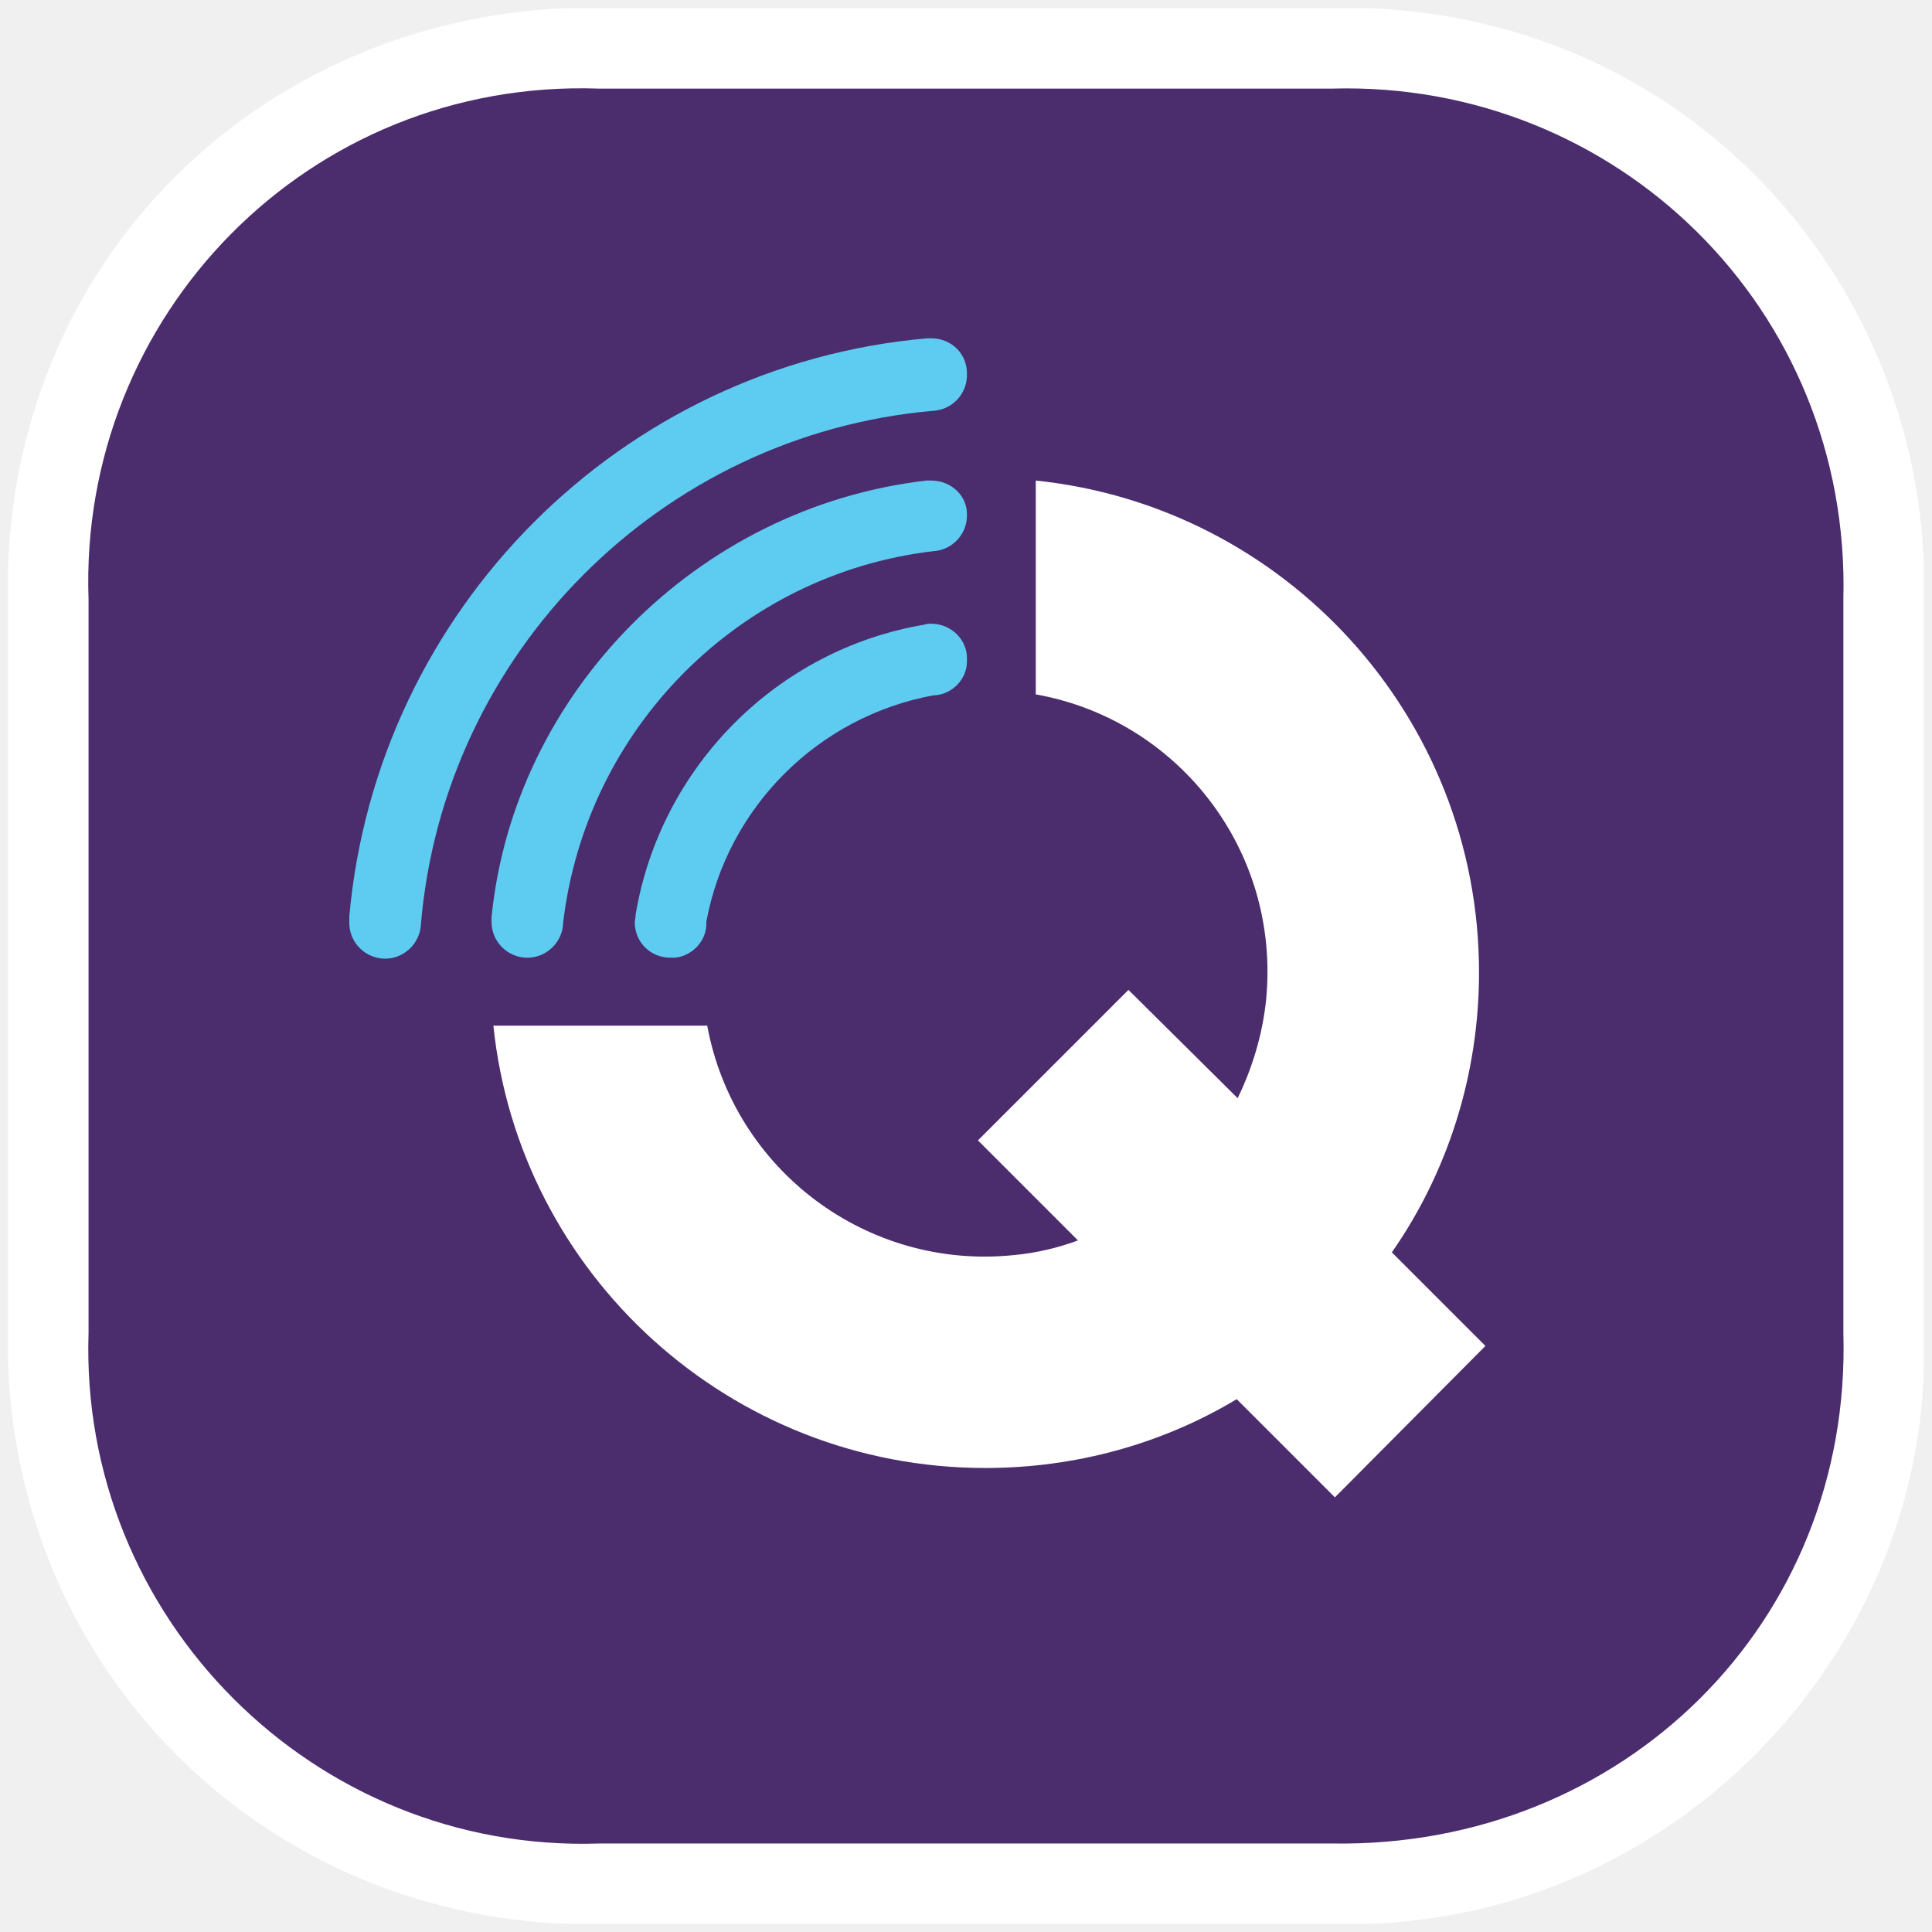
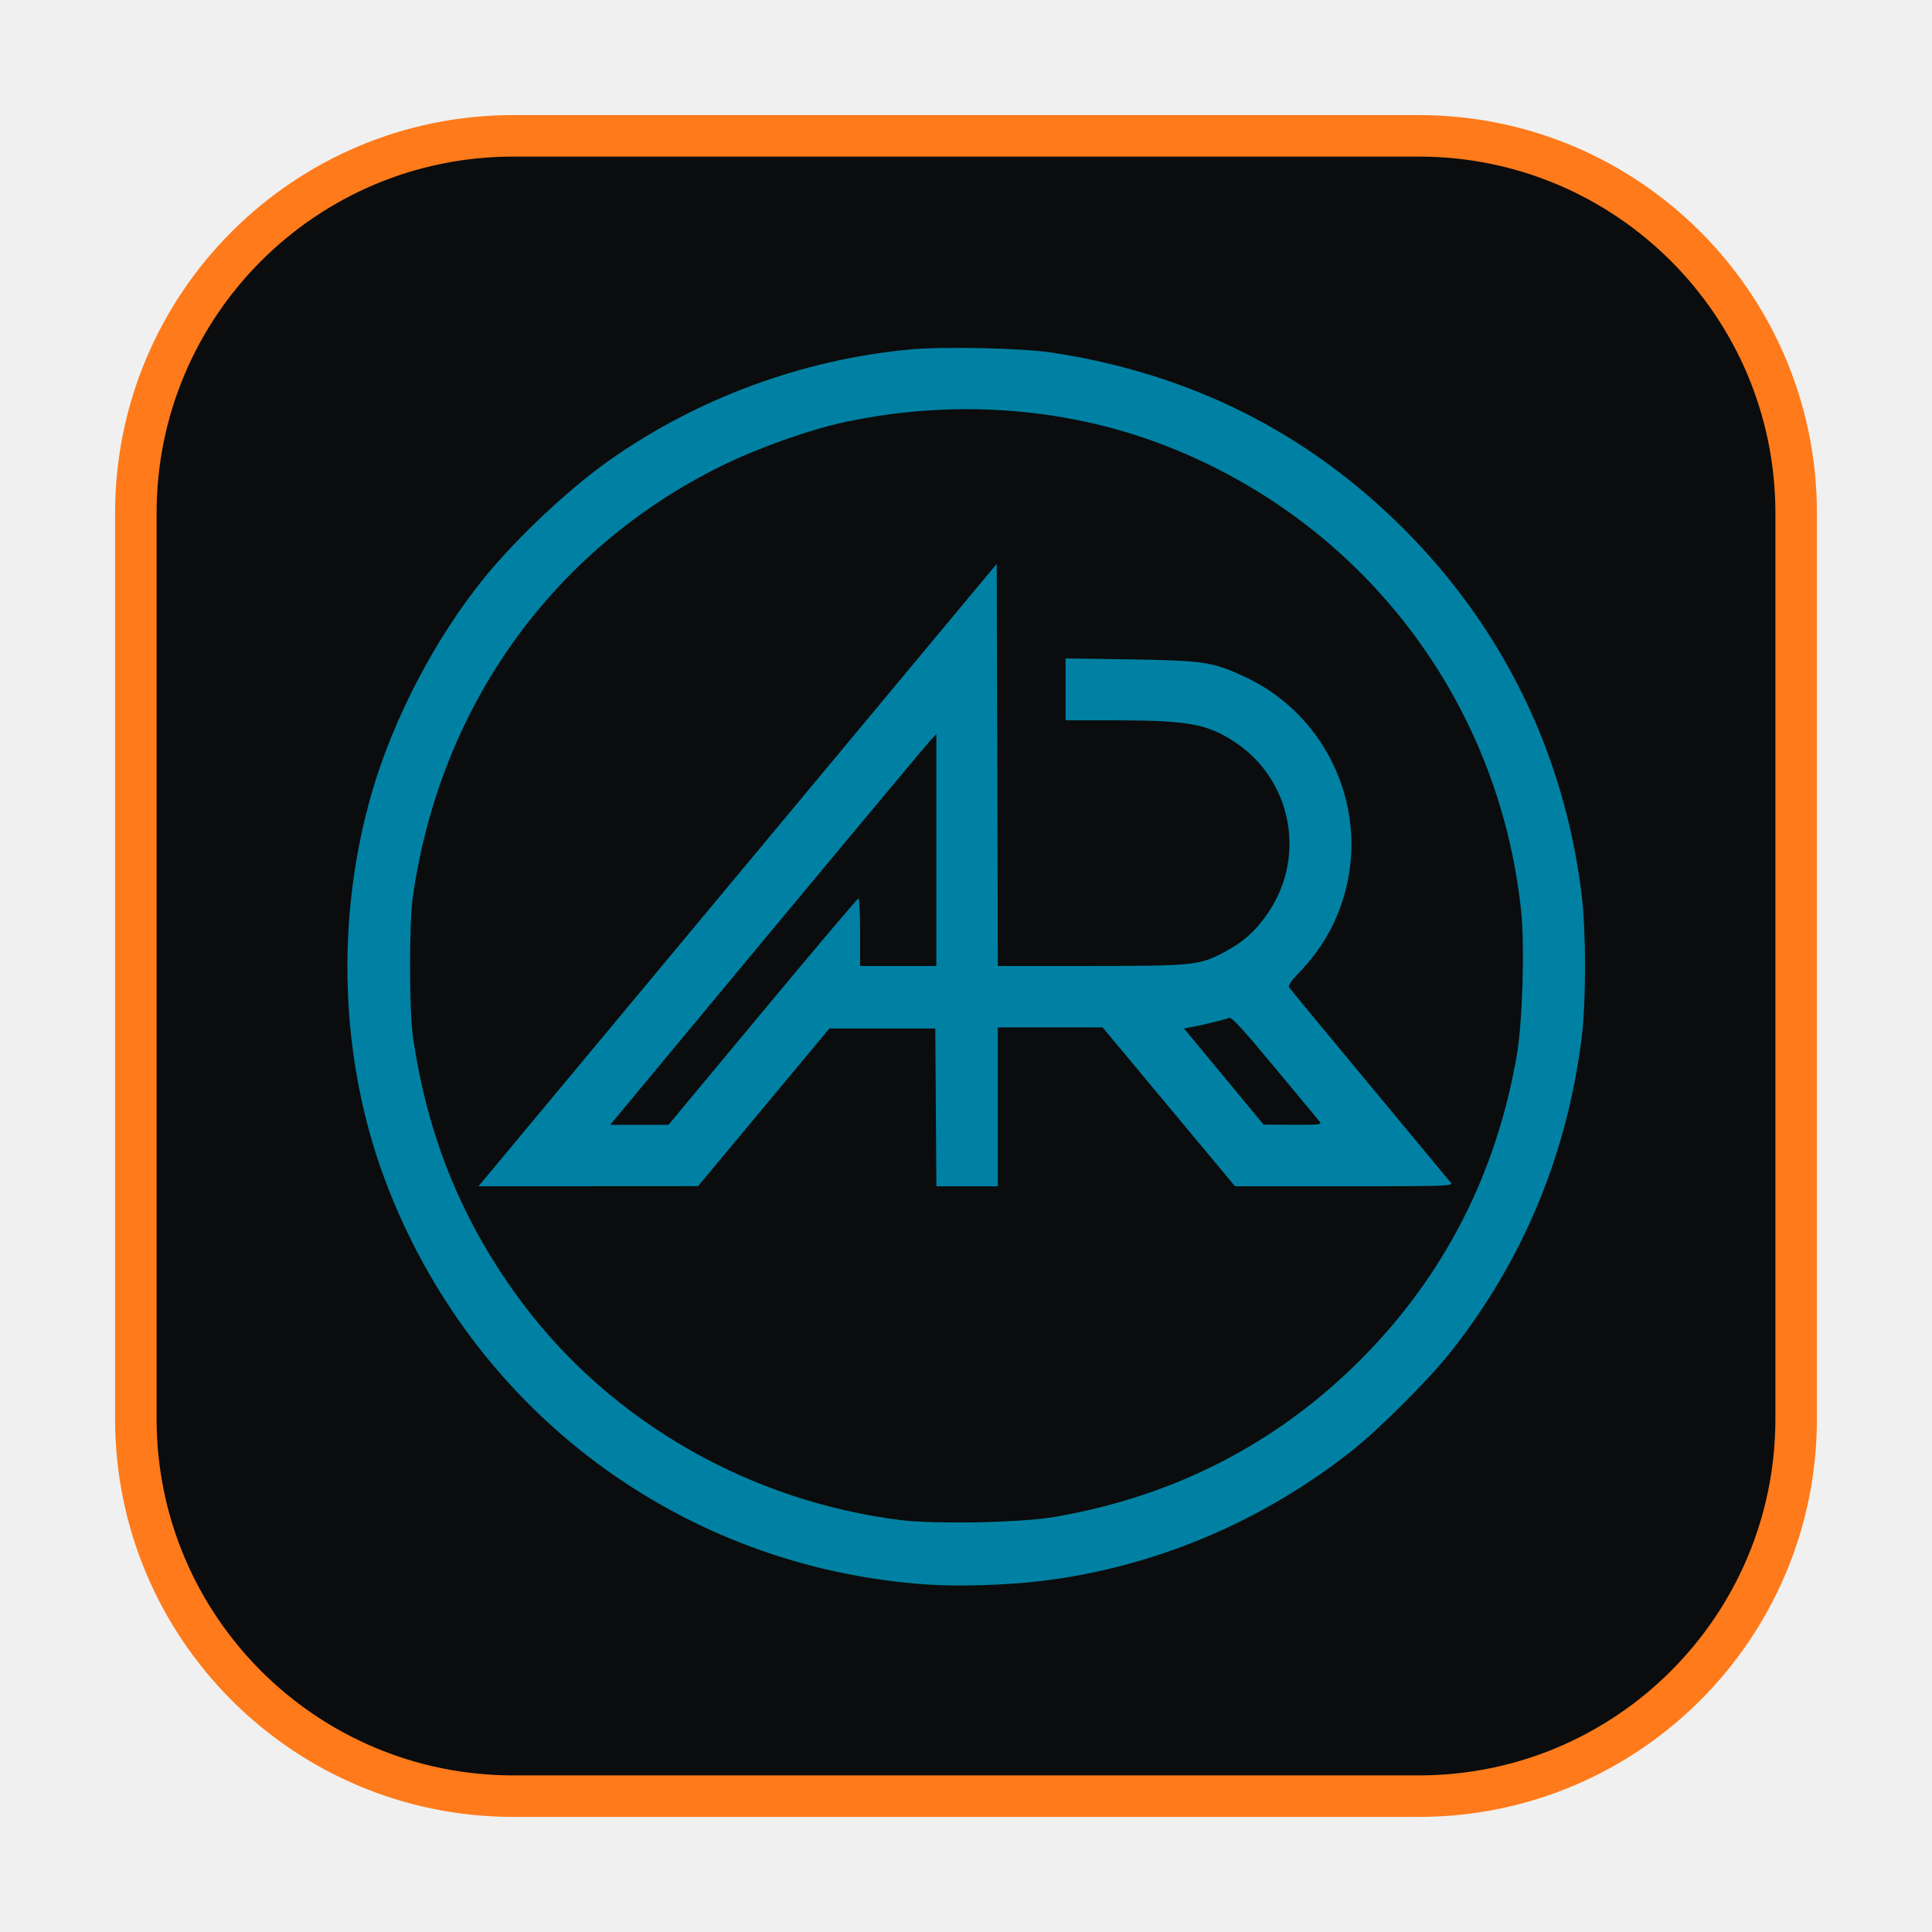
- <svg xmlns="http://www.w3.org/2000/svg" xml:space="preserve" id="Layer_1" width="72" height="72" x="0" y="0" version="1.1">
-   <style id="style873" type="text/css">
-         .st1{fill:#4b2c6d}.st2{fill:#5ecbf1}
-     </style>
-   <path id="path877-3" d="M50.922.301H21.078C9.763.803.739 9.417.302 21.077V50.92C.78 62.411 9.766 71.246 21.078 71.697H50.92c11.448-.331 20.533-9.834 20.776-20.776V21.077C71.342 10.284 62.925.735 50.922.301" class="st1" style="fill:#fff;fill-opacity:1" />
-   <path id="path877-1" d="M49.669 3.302H22.33c-10.857-.379-19.4 8.495-19.03 19.03V49.67c-.348 10.622 8.402 19.389 19.03 19.032h27.337c10.788.164 19.345-8.21 19.03-19.03v-27.34c.28-10.837-8.471-19.314-19.03-19.031Z" class="st1" style="fill:#4b2c6d;fill-opacity:.996" />
-   <path id="path879" d="M34.7 12.607h-.137c-11.423.992-20.52 10.123-21.546 21.546v.24c0 .752.616 1.334 1.334 1.334s1.3-.581 1.334-1.265c.855-10.157 8.96-18.263 19.084-19.152a1.333 1.333 0 0 0 1.265-1.265v-.068c.034-.788-.581-1.37-1.334-1.37" class="st2" />
-   <path id="path881" d="M34.7 17.908h-.171c-8.584.992-15.39 7.969-16.211 16.279v.171c0 .752.616 1.334 1.334 1.334s1.3-.581 1.334-1.265v-.034c.855-7.25 6.566-12.996 13.783-13.851a1.333 1.333 0 0 0 1.265-1.265v-.068c.034-.719-.581-1.301-1.334-1.301" class="st2" />
-   <path id="path883" d="M34.7 23.243c-.068 0-.171 0-.239.034-5.506.923-9.85 5.301-10.773 10.807v.034c0 .068-.034.205-.034.239 0 .752.581 1.334 1.334 1.334h.171c.616-.068 1.129-.581 1.163-1.197v-.137c.787-4.275 4.172-7.661 8.482-8.447h.068c.65-.068 1.163-.616 1.163-1.265v-.068c.033-.718-.582-1.334-1.335-1.334" class="st2" />
-   <path id="path883-3" d="m49.748 55.802-3.659-3.659c-2.736 1.642-5.951 2.565-9.371 2.565-9.508 0-17.374-7.216-18.331-16.484h7.969a10.52 10.52 0 0 0 11.423 8.55 9.4 9.4 0 0 0 2.394-.547l-3.728-3.728 5.609-5.609 4.07 4.036c.547-1.129.923-2.36 1.06-3.659.547-5.643-3.352-10.465-8.584-11.389v-7.969c9.268.958 16.519 8.789 16.519 18.331 0 3.865-1.197 7.49-3.249 10.431l3.488 3.488z" class="st2" style="fill:#fff;fill-opacity:1" />
+ <svg xmlns="http://www.w3.org/2000/svg" viewBox="0 0 1024 1024" width="1024" height="1024">
+   <rect x="72" y="72" width="880" height="880" rx="200" fill="#0B0C0D" stroke="#FF7A1A" stroke-width="22" />
+   <g transform="translate(174.08,174.08) scale(1.12266)">
+     <path fill="#0081A3" fill-rule="evenodd" d="M282.82,593.02C166.60,585.14 67.45,511.10 26.57,401.64C5.40,344.97 3.21,278.64 20.54,218.99C30.70,184.04 50.47,146.24 73.37,118.00C88.75,99.03 113.23,75.98 132.50,62.35C173.80,33.12 223.67,14.70 274.39,9.93C290.21,8.45 327.43,9.26 341.50,11.39C406.74,21.30 461.93,48.93 507.52,94.49C554.67,141.62 583.55,200.97 591.66,267.40C593.80,285.01 593.77,318.30 591.58,335.50C584.61,390.47 563.72,440.44 529.82,483.22C519.37,496.41 496.41,519.37 483.22,529.82C440.53,563.65 389.14,585.14 336.00,591.41C319.67,593.33 297.42,594.01 282.82,593.02Z M342.93,561.08C399.23,551.39 447.59,526.57 487.08,487.08C526.57,447.59 551.47,399.07 561.07,342.93C563.77,327.09 564.82,291.29 563.06,274.75C552.41,174.67 487.28,90.29 393.12,54.57C346.99,37.08 294.43,33.40 244.00,44.16C227.15,47.75 202.60,56.47 185.40,64.97C105.65,104.40 52.59,178.58 39.82,268.50C38.09,280.63 38.11,321.71 39.85,334.00C46.59,381.69 63.71,423.25 92.13,460.88C134.14,516.51 198.92,553.58 269.76,562.54C286.38,564.64 326.94,563.83 342.93,561.08Z M75.66,399.19C78.32,395.99 133.38,329.88 198.00,252.26L315.50,111.14L315.76,206.07L316.01,301.00L359.76,300.99C408.46,300.97 411.09,300.70 422.90,294.47C432.04,289.66 438.04,284.21 443.93,275.42C461.80,248.69 454.51,212.60 427.70,195.13C414.65,186.63 405.59,185.02 370.75,185.01L348.00,185.00L348.00,170.39L348.00,155.79L378.75,156.25C412.99,156.76 417.40,157.43 432.37,164.35C472.21,182.75 492.22,228.28 478.81,270.00C474.54,283.27 467.89,294.22 457.76,304.65C454.56,307.95 453.04,310.25 453.53,311.05C453.96,311.74 471.00,332.38 491.40,356.93C511.81,381.47 529.12,402.33 529.87,403.28C531.17,404.90 528.36,405.00 479.63,405.00L428.01,405.00L396.76,367.50L365.51,330.00L340.75,330.00L316.00,330.00L316.00,367.50L316.00,405.00L301.51,405.00L287.02,405.00L286.76,367.75L286.50,330.50L261.50,330.50L236.50,330.50L205.50,367.72L174.50,404.94L122.66,404.97L70.83,405.00L75.66,399.19Z M205.01,322.53C229.48,293.12 249.84,269.04 250.25,269.03C250.66,269.01 251.00,276.20 251.00,285.00L251.00,301.00L269.00,301.00L287.00,301.00L287.00,246.27L287.00,191.55L284.63,194.02C282.48,196.27 232.33,256.42 160.21,343.25L133.01,376.00L146.77,376.00L160.52,376.00L205.01,322.53Z M467.80,374.25C466.96,373.29 457.40,361.78 446.55,348.68C431.45,330.45 426.43,325.01 425.16,325.50C422.96,326.36 413.56,328.68 408.21,329.69L403.92,330.50L422.71,353.19L441.50,375.89L455.40,375.94C468.56,376.00 469.23,375.91 467.80,374.25Z" />
+   </g>
</svg>
